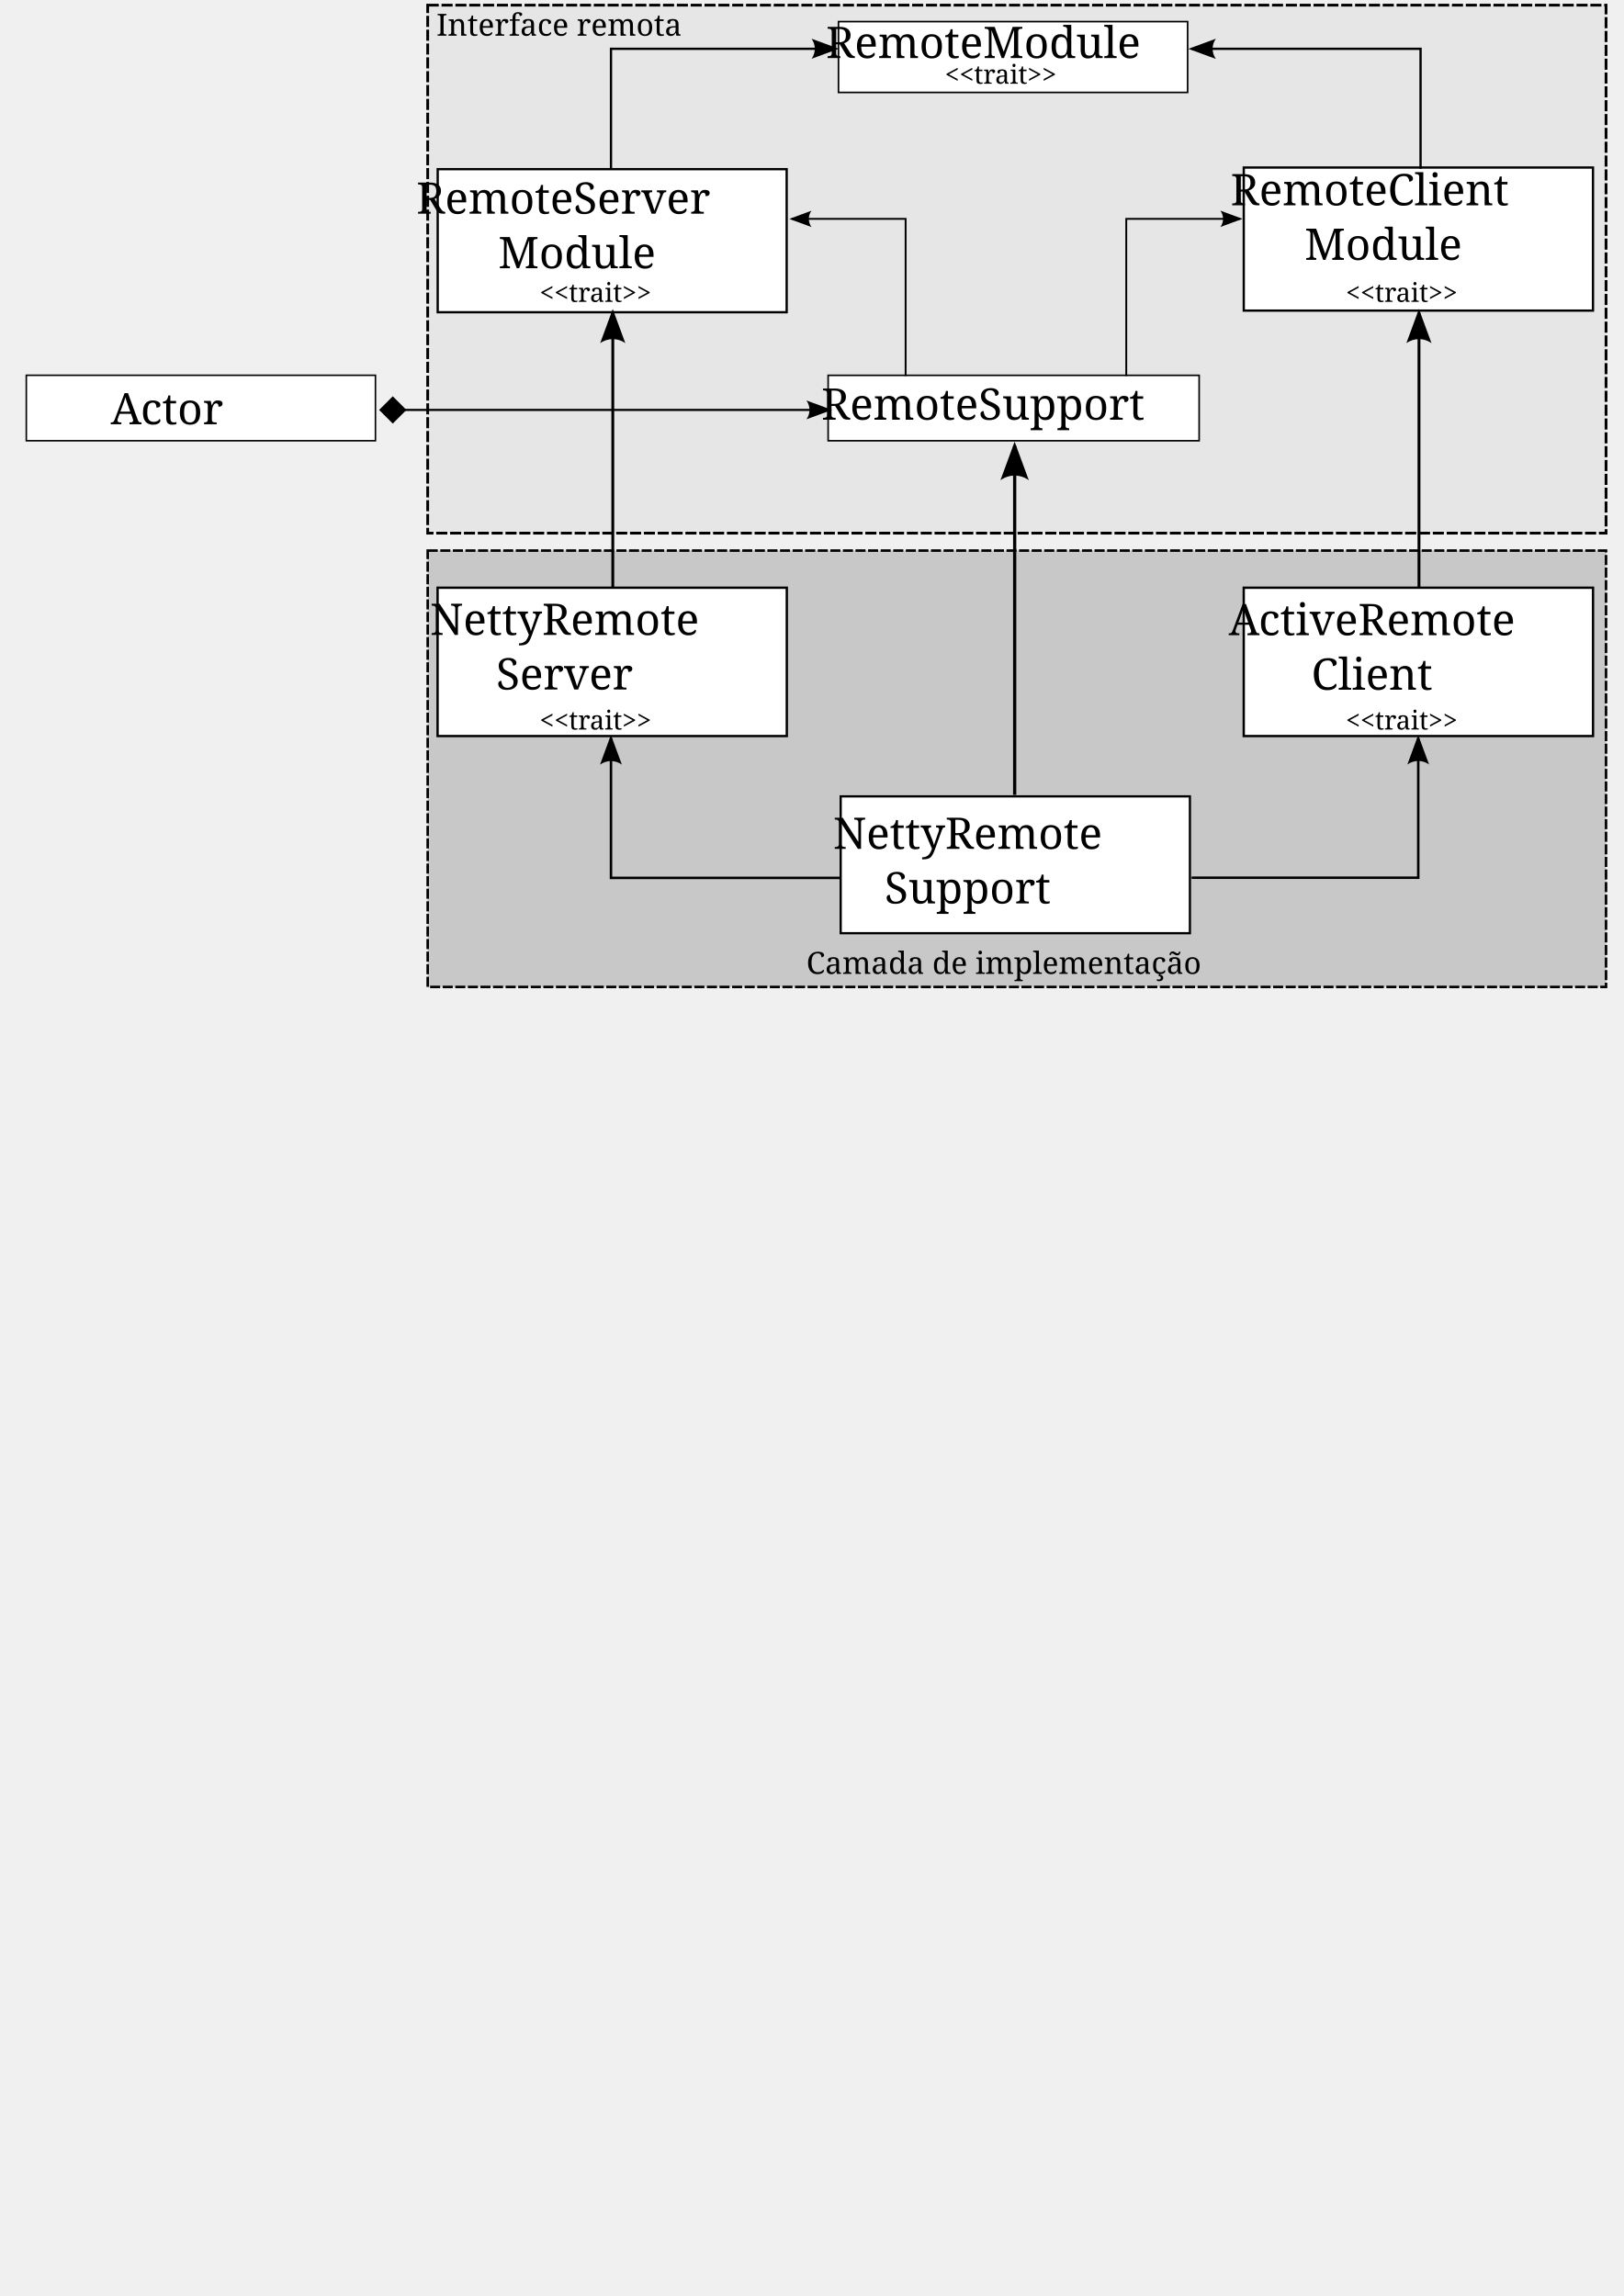
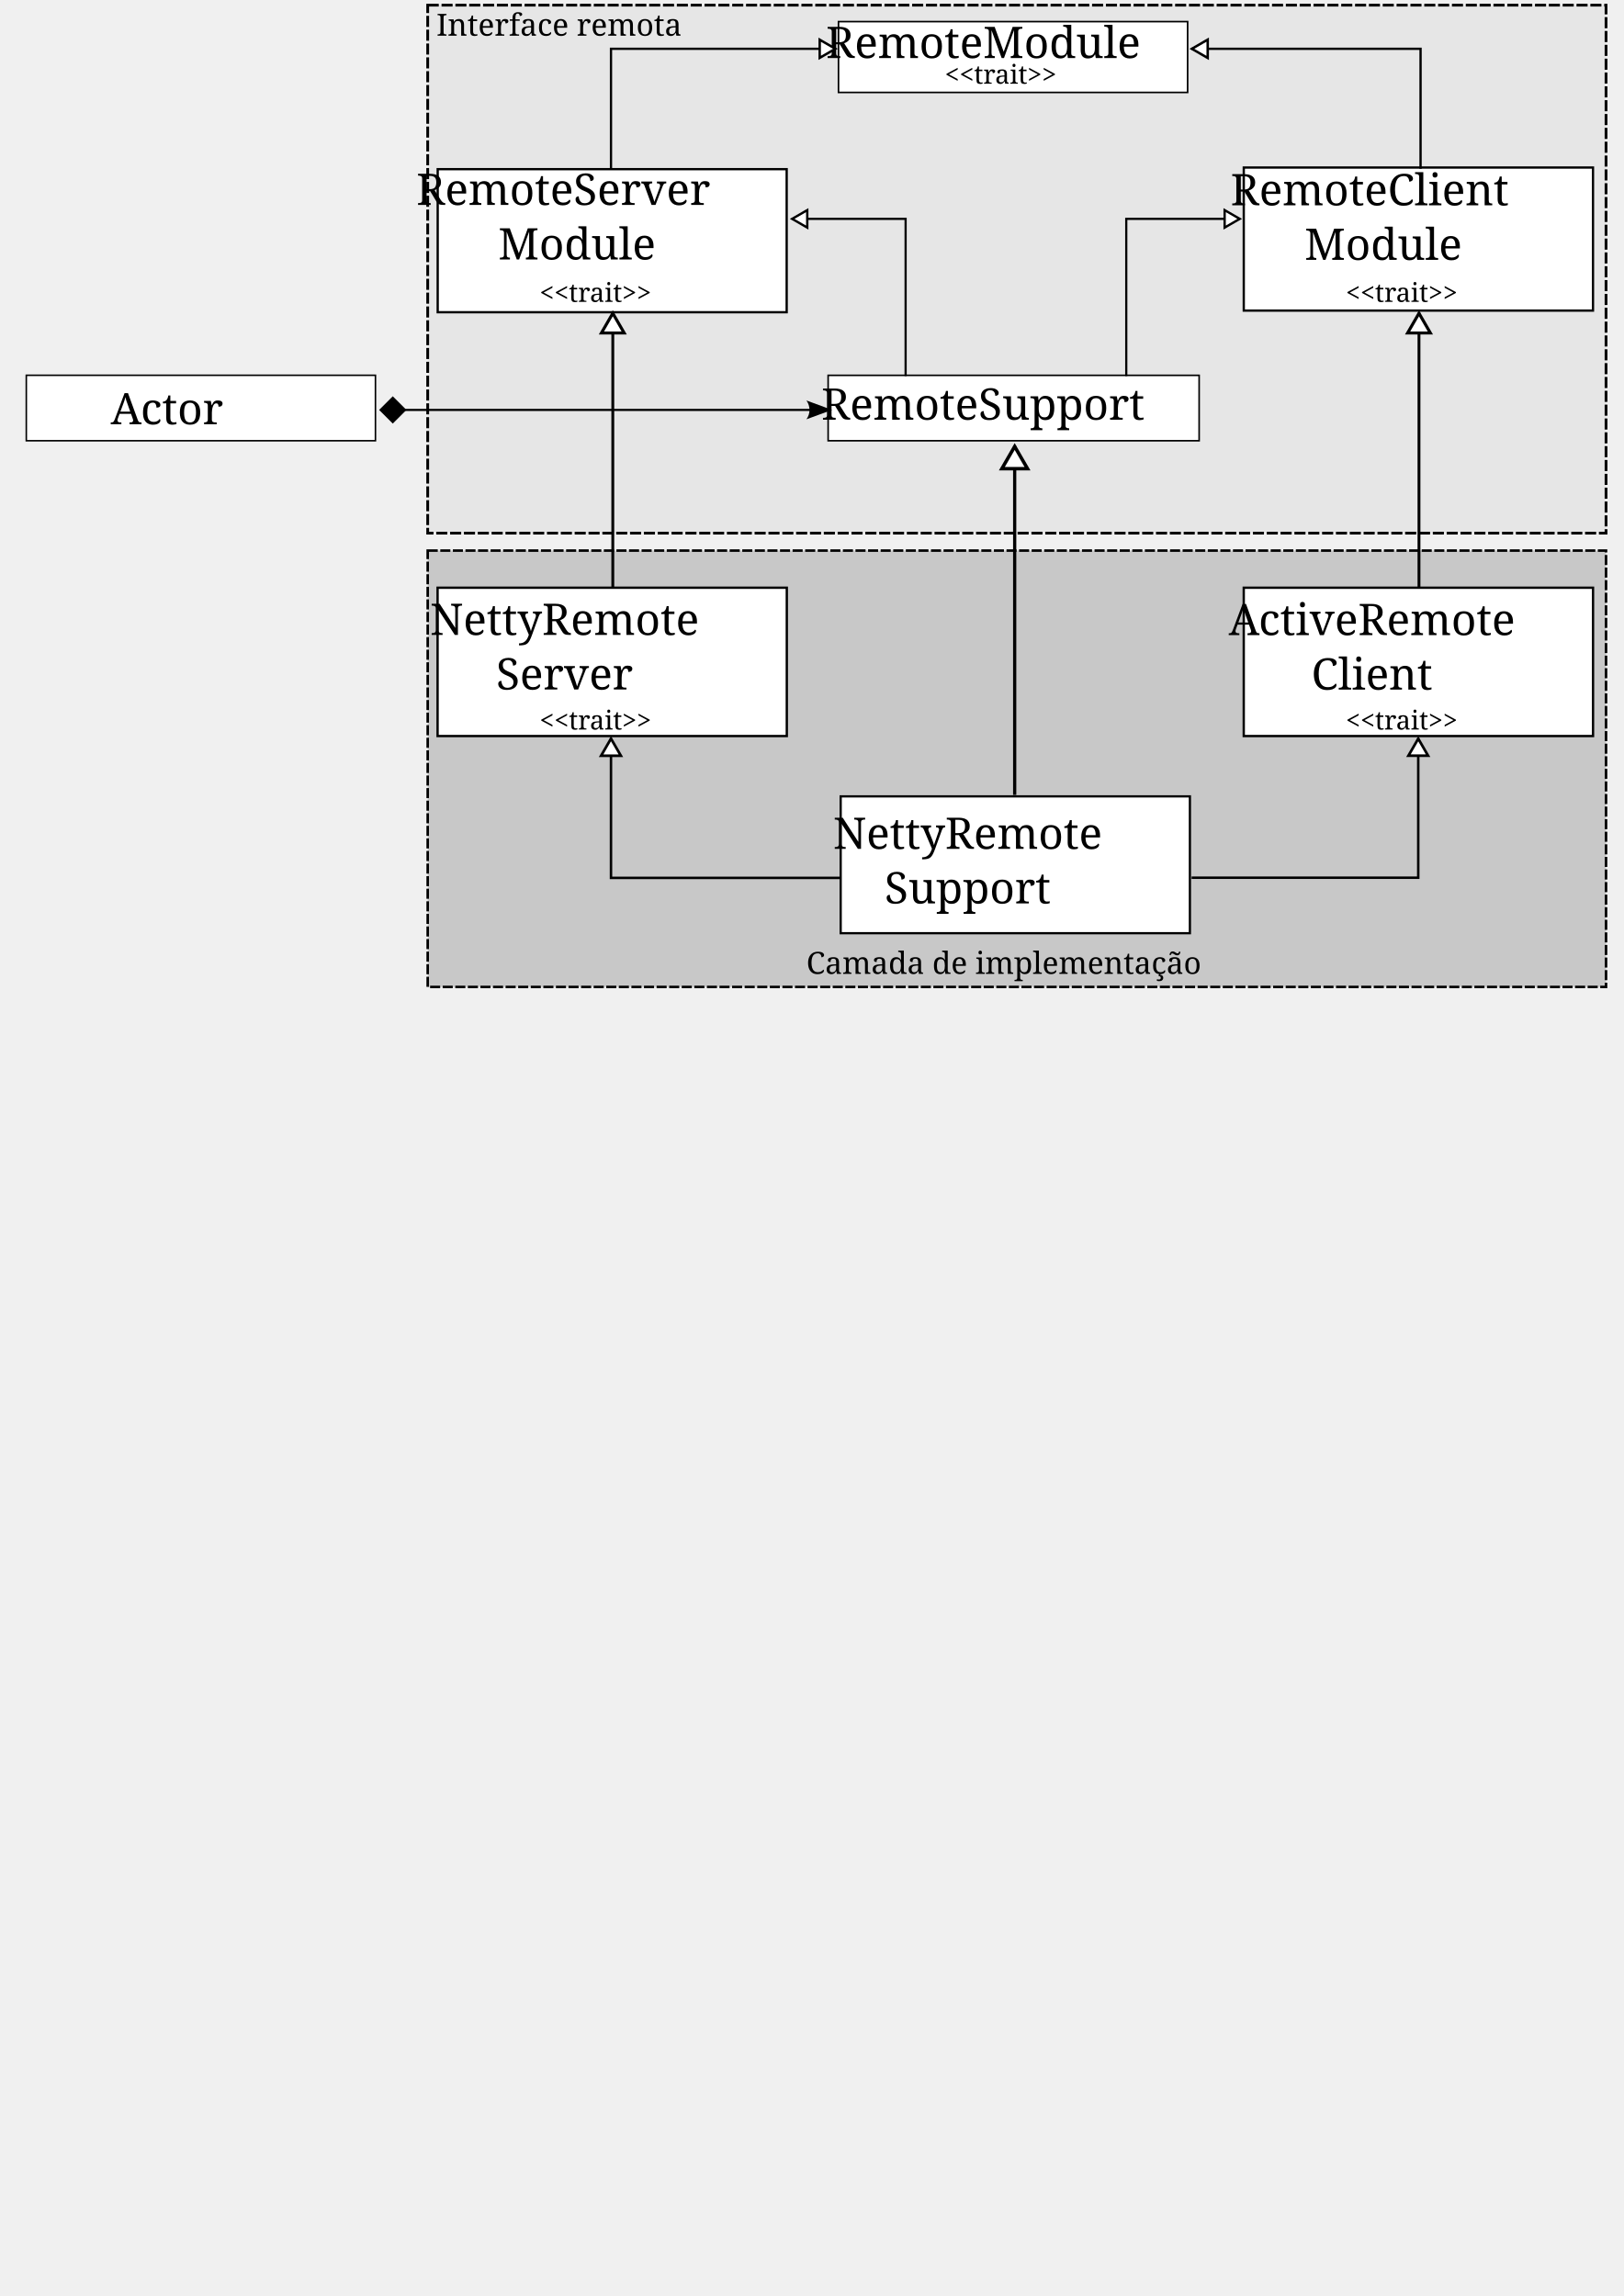
<svg xmlns="http://www.w3.org/2000/svg" width="744.094" height="1052.362" id="svg2" version="1.1">
  <defs id="defs4">
+     <marker orient="auto" refY="0.0" refX="0.0" id="EmptyTriangleInL" style="overflow:visible">
+       <path id="path11053" d="M 5.77,0.0 L -2.88,5.0 L -2.88,-5.0 L 5.77,0.0 z " style="fill-rule:evenodd;fill:#FFFFFF;stroke:#000000;stroke-width:1.0pt;marker-start:none" transform="scale(-0.8) translate(-6,0)" />
+     </marker>
+     <marker orient="auto" refY="0.0" refX="0.0" id="EmptyTriangleOutL" style="overflow:visible">
+       <path id="path11062" d="M 5.77,0.0 L -2.88,5.0 L -2.88,-5.0 L 5.77,0.0 z " style="fill-rule:evenodd;fill:#FFFFFF;stroke:#000000;stroke-width:1.0pt;marker-start:none" transform="scale(0.8) translate(-6,0)" />
+     </marker>
    <marker orient="auto" refY="0.0" refX="0.0" id="DiamondL" style="overflow:visible">
      <path id="path6353" d="M 0,-7.071 L -7.071,0 L 0,7.071 L 7.071,0 L 0,-7.071 z " style="fill-rule:evenodd;stroke:#000000;stroke-width:1.0pt;marker-start:none" transform="scale(0.8)" />
    </marker>
    <marker orient="auto" refY="0.0" refX="0.0" id="DiamondM" style="overflow:visible">
      <path id="path6356" d="M 0,-7.071 L -7.071,0 L 0,7.071 L 7.071,0 L 0,-7.071 z " style="fill-rule:evenodd;stroke:#000000;stroke-width:1.0pt;marker-start:none" transform="scale(0.4)" />
    </marker>
    <marker orient="auto" refY="0.0" refX="0.0" id="Arrow1Lend" style="overflow:visible;">
      <path id="path6276" d="M 0.0,0.0 L 5.0,-5.0 L -12.5,0.0 L 5.0,5.0 L 0.0,0.0 z " style="fill-rule:evenodd;stroke:#000000;stroke-width:1.0pt;marker-start:none;" transform="scale(0.8) rotate(180) translate(12.5,0)" />
    </marker>
    <marker orient="auto" refY="0.0" refX="0.0" id="Arrow2Lstart" style="overflow:visible">
      <path id="path3974" style="font-size:12.0;fill-rule:evenodd;stroke-width:0.625;stroke-linejoin:round" d="M 8.719,4.034 L -2.207,0.016 L 8.719,-4.002 C 6.973,-1.63 6.983,1.616 8.719,4.034 z " transform="scale(1.1) translate(1,0)" />
    </marker>
    <marker orient="auto" refY="0.0" refX="0.0" id="Arrow2Lend" style="overflow:visible;">
      <path id="path3977" style="font-size:12.0;fill-rule:evenodd;stroke-width:0.625;stroke-linejoin:round;" d="M 8.719,4.034 L -2.207,0.016 L 8.719,-4.002 C 6.973,-1.63 6.983,1.616 8.719,4.034 z " transform="scale(1.1) rotate(180) translate(1,0)" />
    </marker>
    <filter id="filter3880" color-interpolation-filters="sRGB">
      <feGaussianBlur id="feGaussianBlur3882" stdDeviation="3" />
    </filter>
    <filter id="filter3890" color-interpolation-filters="sRGB">
      <feGaussianBlur id="feGaussianBlur3892" stdDeviation="3" />
    </filter>
  </defs>
  <g id="layer1">
    <rect y="2.362" x="196" height="242" width="540" id="rect6910" style="fill:#e6e6e6;fill-opacity:1;stroke:#000000;stroke-width:1.269;stroke-miterlimit:4;stroke-opacity:1;stroke-dasharray:5.074, 1.269;stroke-dashoffset:0" />
    <rect style="fill:#c8c8c8;fill-opacity:1;stroke:#000000;stroke-width:1.153;stroke-miterlimit:4;stroke-opacity:1;stroke-dasharray:4.613, 1.153;stroke-dashoffset:0" id="rect5894" width="540" height="200" x="196" y="252.362" />
    <rect y="9.906" x="384.252" height="32.456" width="160" id="rect3767" style="fill:#ffffff;fill-opacity:1;stroke:#000000;stroke-width:0.735;stroke-miterlimit:4;stroke-opacity:1;stroke-dasharray:none;stroke-dashoffset:0" />
    <text id="text3769" y="26.59" x="466.198" style="font-size:24px;font-style:normal;font-variant:normal;font-weight:normal;font-stretch:normal;text-align:center;line-height:125%;letter-spacing:0px;word-spacing:0px;text-anchor:middle;fill:#000000;fill-opacity:1;stroke:none;font-family:Serif;-inkscape-font-specification:Serif" xml:space="preserve">
      <tspan id="tspan3773" y="26.59" x="466.198" style="font-size:20px">RemoteModule</tspan>
    </text>
    <rect style="fill:#ffffff;fill-opacity:1;stroke:#000000;stroke-width:0.729;stroke-miterlimit:4;stroke-opacity:1;stroke-dasharray:none;stroke-dashoffset:0" id="rect3777" width="170.019" height="29.978" x="379.511" y="172.031" />
    <text xml:space="preserve" style="font-size:24px;font-style:normal;font-variant:normal;font-weight:normal;font-stretch:normal;text-align:center;line-height:125%;letter-spacing:0px;word-spacing:0px;text-anchor:middle;fill:#000000;fill-opacity:1;stroke:none;font-family:Serif;-inkscape-font-specification:Serif" x="466.052" y="192.362" id="text3779">
      <tspan style="font-size:20px" x="466.052" y="192.362" id="tspan3781">RemoteSupport</tspan>
    </text>
    <rect y="76.79" x="569.981" height="65.572" width="160.038" id="rect3783" style="fill:#ffffff;fill-opacity:1;stroke:#000000;stroke-width:1.046;stroke-miterlimit:4;stroke-opacity:1;stroke-dasharray:none;stroke-dashoffset:0" />
    <text id="text3785" y="94.106" x="649.531" style="font-size:24px;font-style:normal;font-variant:normal;font-weight:normal;font-stretch:normal;text-align:center;line-height:125%;letter-spacing:0px;word-spacing:0px;text-anchor:middle;fill:#000000;fill-opacity:1;stroke:none;font-family:Serif;-inkscape-font-specification:Serif" xml:space="preserve">
      <tspan id="tspan3787" y="94.106" x="649.531" style="font-size:20px">RemoteClient</tspan>
      <tspan y="119.106" x="649.531" style="font-size:20px" id="tspan3100">Module</tspan>
    </text>
    <rect style="fill:#ffffff;fill-opacity:1;stroke:#000000;stroke-width:1.045;stroke-miterlimit:4;stroke-opacity:1;stroke-dasharray:none;stroke-dashoffset:0" id="rect3116" width="159.924" height="65.572" x="200.585" y="77.538" />
-     <text xml:space="preserve" style="font-size:24px;font-style:normal;font-variant:normal;font-weight:normal;font-stretch:normal;text-align:center;line-height:125%;letter-spacing:0px;word-spacing:0px;text-anchor:middle;fill:#000000;fill-opacity:1;stroke:none;font-family:Serif;-inkscape-font-specification:Serif" x="280" y="97.956" id="text3118">
-       <tspan style="font-size:20px" x="280" y="97.956" id="tspan3120">RemoteServer</tspan>
-       <tspan id="tspan3122" style="font-size:20px" x="280" y="122.956">Module</tspan>
+     <text xml:space="preserve" style="font-size:24px;font-style:normal;font-variant:normal;font-weight:normal;font-stretch:normal;text-align:center;line-height:125%;letter-spacing:0px;word-spacing:0px;text-anchor:middle;fill:#000000;fill-opacity:1;stroke:none;font-family:Serif;-inkscape-font-specification:Serif" x="280" y="93.93" id="text3118">
+       <tspan style="font-size:20px" x="280" y="93.93" id="tspan3120">RemoteServer</tspan>
+       <tspan id="tspan3122" style="font-size:20px" x="280" y="118.93">Module</tspan>
    </text>
    <rect y="269.379" x="200.533" height="67.983" width="160.038" id="rect3205" style="fill:#ffffff;fill-opacity:1;stroke:#000000;stroke-width:1.065;stroke-miterlimit:4;stroke-opacity:1;stroke-dasharray:none;stroke-dashoffset:0" />
    <text id="text3207" y="291.019" x="280.562" style="font-size:24px;font-style:normal;font-variant:normal;font-weight:normal;font-stretch:normal;text-align:center;line-height:125%;letter-spacing:0px;word-spacing:0px;text-anchor:middle;fill:#000000;fill-opacity:1;stroke:none;font-family:Serif;-inkscape-font-specification:Serif" xml:space="preserve">
      <tspan id="tspan3209" y="291.019" x="280.562" style="font-size:20px">NettyRemote</tspan>
      <tspan y="316.019" x="280.562" style="font-size:20px" id="tspan3227">Server</tspan>
      <tspan y="341.019" x="280.562" style="font-size:20px" id="tspan3211" />
    </text>
    <rect style="fill:#ffffff;fill-opacity:1;stroke:#000000;stroke-width:1.065;stroke-miterlimit:4;stroke-opacity:1;stroke-dasharray:none;stroke-dashoffset:0" id="rect3233" width="160.068" height="67.982" x="569.969" y="269.38" />
-     <text xml:space="preserve" style="font-size:24px;font-style:normal;font-variant:normal;font-weight:normal;font-stretch:normal;text-align:center;line-height:125%;letter-spacing:0px;word-spacing:0px;text-anchor:middle;fill:#000000;fill-opacity:1;stroke:none;font-family:Serif;-inkscape-font-specification:Serif" x="650.56" y="291.133" id="text3235">
-       <tspan style="font-size:20px" x="650.56" y="291.133" id="tspan3237">ActiveRemote</tspan>
-       <tspan id="tspan3247" style="font-size:20px" x="650.56" y="316.133">Client</tspan>
-       <tspan id="tspan3239" style="font-size:20px" x="650.56" y="341.133" />
+     <text xml:space="preserve" style="font-size:24px;font-style:normal;font-variant:normal;font-weight:normal;font-stretch:normal;text-align:center;line-height:125%;letter-spacing:0px;word-spacing:0px;text-anchor:middle;fill:#000000;fill-opacity:1;stroke:none;font-family:Serif;-inkscape-font-specification:Serif" x="650.56" y="291.088" id="text3235">
+       <tspan style="font-size:20px" x="650.56" y="291.088" id="tspan3237">ActiveRemote</tspan>
+       <tspan id="tspan3247" style="font-size:20px" x="650.56" y="316.088">Client</tspan>
+       <tspan id="tspan3239" style="font-size:20px" x="650.56" y="341.088" />
    </text>
    <text id="text3255" y="362.362" x="370" style="font-size:24px;font-style:normal;font-variant:normal;font-weight:normal;font-stretch:normal;text-align:center;line-height:125%;letter-spacing:0px;word-spacing:0px;text-anchor:middle;fill:#000000;fill-opacity:1;stroke:none;font-family:Serif;-inkscape-font-specification:Serif" xml:space="preserve">
      <tspan id="tspan3257" y="362.362" x="370" style="font-size:20px" />
    </text>
    <flowRoot xml:space="preserve" id="flowRoot3308" style="fill:black;stroke:none;stroke-opacity:1;stroke-width:1px;stroke-linejoin:miter;stroke-linecap:butt;fill-opacity:1;font-family:Sans;font-style:normal;font-weight:normal;font-size:40px;line-height:125%;letter-spacing:0px;word-spacing:0px">
      <flowRegion id="flowRegion3310">
        <rect id="rect3312" width="262.143" height="159.286" x="230" y="330.219" />
      </flowRegion>
      <flowPara id="flowPara3314" />
    </flowRoot>
    <rect y="365.011" x="385.259" height="62.719" width="160.038" id="rect3320" style="fill:#ffffff;fill-opacity:1;stroke:#000000;stroke-width:1.023;stroke-miterlimit:4;stroke-opacity:1;stroke-dasharray:none;stroke-dashoffset:0" />
    <text id="text3322" y="389.081" x="465.288" style="font-size:24px;font-style:normal;font-variant:normal;font-weight:normal;font-stretch:normal;text-align:center;line-height:125%;letter-spacing:0px;word-spacing:0px;text-anchor:middle;fill:#000000;fill-opacity:1;stroke:none;font-family:Serif;-inkscape-font-specification:Serif" xml:space="preserve">
      <tspan id="tspan3324" y="389.081" x="465.288" style="font-size:20px">NettyRemote</tspan>
      <tspan y="414.081" x="465.288" style="font-size:20px" id="tspan3326">Support</tspan>
      <tspan y="439.081" x="465.288" style="font-size:20px" id="tspan3328" />
    </text>
-     <path style="fill:none;stroke:#000000;stroke-width:1.039;stroke-linecap:butt;stroke-linejoin:miter;stroke-miterlimit:4;stroke-opacity:1;stroke-dasharray:none;stroke-dashoffset:0;marker-end:url(#Arrow2Lend)" d="m 279.998,77.365 0,-55.004 103.024,0" id="path3426" />
-     <path id="path3428" d="m 651,77.362 0,-55 -105,0" style="fill:none;stroke:#000000;stroke-width:1.049;stroke-linecap:butt;stroke-linejoin:miter;stroke-opacity:1;stroke-miterlimit:4;stroke-dasharray:none;stroke-dashoffset:0;marker-start:none;marker-end:url(#Arrow2Lend)" />
-     <path id="path3430" d="m 362.834,100.311 52.182,0 0,72.051" style="fill:none;stroke:#000000;stroke-width:0.846;stroke-linecap:butt;stroke-linejoin:miter;stroke-miterlimit:4;stroke-opacity:1;stroke-dasharray:none;stroke-dashoffset:0;marker-start:url(#Arrow2Lstart);marker-end:none" />
-     <path style="fill:none;stroke:#000000;stroke-width:1.305px;stroke-linecap:butt;stroke-linejoin:miter;stroke-opacity:1;marker-end:url(#Arrow2Lend)" d="m 280.825,269.156 0,-125.805" id="path5898" />
-     <path id="path6906" d="m 650.278,269.156 0,-125.805" style="fill:none;stroke:#000000;stroke-width:1.305px;stroke-linecap:butt;stroke-linejoin:miter;stroke-opacity:1;marker-end:url(#Arrow2Lend)" />
-     <path id="path6908" d="m 465,364.358 0,-159.976" style="fill:none;stroke:#000000;stroke-width:1.471px;stroke-linecap:butt;stroke-linejoin:miter;stroke-opacity:1;marker-end:url(#Arrow2Lend)" />
+     <path style="fill:none;stroke:#000000;stroke-width:1.039;stroke-linecap:butt;stroke-linejoin:miter;stroke-miterlimit:4;stroke-opacity:1;stroke-dasharray:none;stroke-dashoffset:0;marker-end:url(#EmptyTriangleOutL)" d="m 279.998,77.365 0,-55.004 103.024,0" id="path3426" />
+     <path id="path3428" d="m 651,77.362 0,-55 -105,0" style="fill:none;stroke:#000000;stroke-width:1.049;stroke-linecap:butt;stroke-linejoin:miter;stroke-opacity:1;stroke-miterlimit:4;stroke-dasharray:none;stroke-dashoffset:0;marker-start:none;marker-end:url(#EmptyTriangleOutL)" />
+     <path id="path3430" d="m 362.834,100.311 52.182,0 0,72.051" style="fill:none;stroke:#000000;stroke-width:1;stroke-linecap:butt;stroke-linejoin:miter;stroke-miterlimit:4;stroke-opacity:1;stroke-dasharray:none;stroke-dashoffset:0;marker-start:url(#EmptyTriangleInL);marker-end:none" />
+     <path style="fill:none;stroke:#000000;stroke-width:1.305px;stroke-linecap:butt;stroke-linejoin:miter;stroke-opacity:1;marker-end:url(#EmptyTriangleOutL)" d="m 280.825,269.156 0,-125.805" id="path5898" />
+     <path id="path6906" d="m 650.278,269.156 0,-125.805" style="fill:none;stroke:#000000;stroke-width:1.305px;stroke-linecap:butt;stroke-linejoin:miter;stroke-opacity:1;marker-end:url(#EmptyTriangleOutL)" />
+     <path id="path6908" d="m 465,364.358 0,-159.976" style="fill:none;stroke:#000000;stroke-width:1.471px;stroke-linecap:butt;stroke-linejoin:miter;stroke-opacity:1;marker-end:url(#EmptyTriangleOutL)" />
    <rect style="fill:#ffffff;fill-opacity:1;stroke:#000000;stroke-width:0.707;stroke-miterlimit:4;stroke-opacity:1;stroke-dasharray:none;stroke-dashoffset:0" id="rect6916" width="160" height="30" x="12.054" y="172.006" />
    <text xml:space="preserve" style="font-size:24px;font-style:normal;font-variant:normal;font-weight:normal;font-stretch:normal;text-align:center;line-height:125%;letter-spacing:0px;word-spacing:0px;text-anchor:middle;fill:#000000;fill-opacity:1;stroke:none;font-family:Serif;-inkscape-font-specification:Serif" x="92.117" y="194.462" id="text6918">
      <tspan style="font-size:20px" x="92.117" y="194.462" id="tspan6920">Actor</tspan>
    </text>
-     <path style="fill:none;stroke:#000000;stroke-width:0.846;stroke-linecap:butt;stroke-linejoin:miter;stroke-miterlimit:4;stroke-opacity:1;stroke-dasharray:none;stroke-dashoffset:0;marker-start:url(#Arrow2Lstart);marker-end:none" d="m 568.316,100.311 -52.182,0 0,72.051" id="path6938" />
+     <path style="fill:none;stroke:#000000;stroke-width:1;stroke-linecap:butt;stroke-linejoin:miter;stroke-miterlimit:4;stroke-opacity:1;stroke-dasharray:none;stroke-dashoffset:0;marker-start:url(#EmptyTriangleInL);marker-end:none" d="m 568.316,100.311 -52.182,0 0,72.051" id="path6938" />
    <path style="fill:none;stroke:#000000;stroke-width:0.976px;stroke-linecap:butt;stroke-linejoin:miter;stroke-opacity:1;marker-start:url(#DiamondL);marker-end:url(#Arrow2Lend)" d="m 180,187.888 200,0" id="path6948" />
    <text xml:space="preserve" style="font-size:14px;font-style:normal;font-variant:normal;font-weight:normal;font-stretch:normal;line-height:125%;letter-spacing:0px;word-spacing:0px;fill:#000000;fill-opacity:1;stroke:none;font-family:Serif;-inkscape-font-specification:Serif" x="369.528" y="446.362" id="text7708">
      <tspan id="tspan7710" x="369.528" y="446.362">Camada de implementação</tspan>
    </text>
    <text id="text7712" y="16.362" x="200" style="font-size:14px;font-style:normal;font-variant:normal;font-weight:normal;font-stretch:normal;line-height:125%;letter-spacing:0px;word-spacing:0px;fill:#000000;fill-opacity:1;stroke:none;font-family:Serif;-inkscape-font-specification:Serif" xml:space="preserve">
      <tspan y="16.362" x="200" id="tspan7714">Interface remota</tspan>
    </text>
-     <path style="fill:none;stroke:#000000;stroke-width:1.134;stroke-linecap:butt;stroke-linejoin:miter;stroke-miterlimit:4;stroke-opacity:1;stroke-dasharray:none;stroke-dashoffset:0;marker-start:url(#Arrow2Lstart);marker-end:none" d="m 279.996,338.343 0,64.036 105.311,0" id="path3882" />
-     <path id="path4682" d="m 649.94,338.368 0,63.929 -103.862,0" style="fill:none;stroke:#000000;stroke-width:1.125;stroke-linecap:butt;stroke-linejoin:miter;stroke-miterlimit:4;stroke-opacity:1;stroke-dasharray:none;stroke-dashoffset:0;marker-start:url(#Arrow2Lstart);marker-end:none" />
+     <path style="fill:none;stroke:#000000;stroke-width:1.134;stroke-linecap:butt;stroke-linejoin:miter;stroke-miterlimit:4;stroke-opacity:1;stroke-dasharray:none;stroke-dashoffset:0;marker-start:url(#EmptyTriangleInL);marker-end:none" d="m 279.996,338.343 0,64.036 105.311,0" id="path3882" />
+     <path id="path4682" d="m 649.94,338.368 0,63.929 -103.862,0" style="fill:none;stroke:#000000;stroke-width:1.125;stroke-linecap:butt;stroke-linejoin:miter;stroke-miterlimit:4;stroke-opacity:1;stroke-dasharray:none;stroke-dashoffset:0;marker-start:url(#EmptyTriangleInL);marker-end:none" />
    <text xml:space="preserve" style="font-size:12px;font-style:normal;font-variant:normal;font-weight:normal;font-stretch:normal;line-height:125%;letter-spacing:0px;word-spacing:0px;fill:#000000;fill-opacity:1;stroke:none;font-family:Serif;-inkscape-font-specification:Serif" x="432.947" y="38.352" id="text4688">
      <tspan id="tspan4690" x="432.947" y="38.352">&lt;&lt;trait&gt;&gt;</tspan>
    </text>
    <text id="text4705" y="138.362" x="616.695" style="font-size:12px;font-style:normal;font-variant:normal;font-weight:normal;font-stretch:normal;line-height:125%;letter-spacing:0px;word-spacing:0px;fill:#000000;fill-opacity:1;stroke:none;font-family:Serif;-inkscape-font-specification:Serif" xml:space="preserve">
      <tspan y="138.362" x="616.695" id="tspan4707">&lt;&lt;trait&gt;&gt;</tspan>
    </text>
    <text xml:space="preserve" style="font-size:12px;font-style:normal;font-variant:normal;font-weight:normal;font-stretch:normal;line-height:125%;letter-spacing:0px;word-spacing:0px;fill:#000000;fill-opacity:1;stroke:none;font-family:Serif;-inkscape-font-specification:Serif" x="247.242" y="138.362" id="text4714">
      <tspan id="tspan4716" x="247.242" y="138.362">&lt;&lt;trait&gt;&gt;</tspan>
    </text>
    <text id="text3090" y="334.362" x="247.247" style="font-size:12px;font-style:normal;font-variant:normal;font-weight:normal;font-stretch:normal;line-height:125%;letter-spacing:0px;word-spacing:0px;fill:#000000;fill-opacity:1;stroke:none;font-family:Serif;-inkscape-font-specification:Serif" xml:space="preserve">
      <tspan y="334.362" x="247.247" id="tspan3092">&lt;&lt;trait&gt;&gt;</tspan>
    </text>
    <text xml:space="preserve" style="font-size:12px;font-style:normal;font-variant:normal;font-weight:normal;font-stretch:normal;line-height:125%;letter-spacing:0px;word-spacing:0px;fill:#000000;fill-opacity:1;stroke:none;font-family:Serif;-inkscape-font-specification:Serif" x="616.699" y="334.362" id="text3094">
      <tspan id="tspan3096" x="616.699" y="334.362">&lt;&lt;trait&gt;&gt;</tspan>
    </text>
  </g>
</svg>
